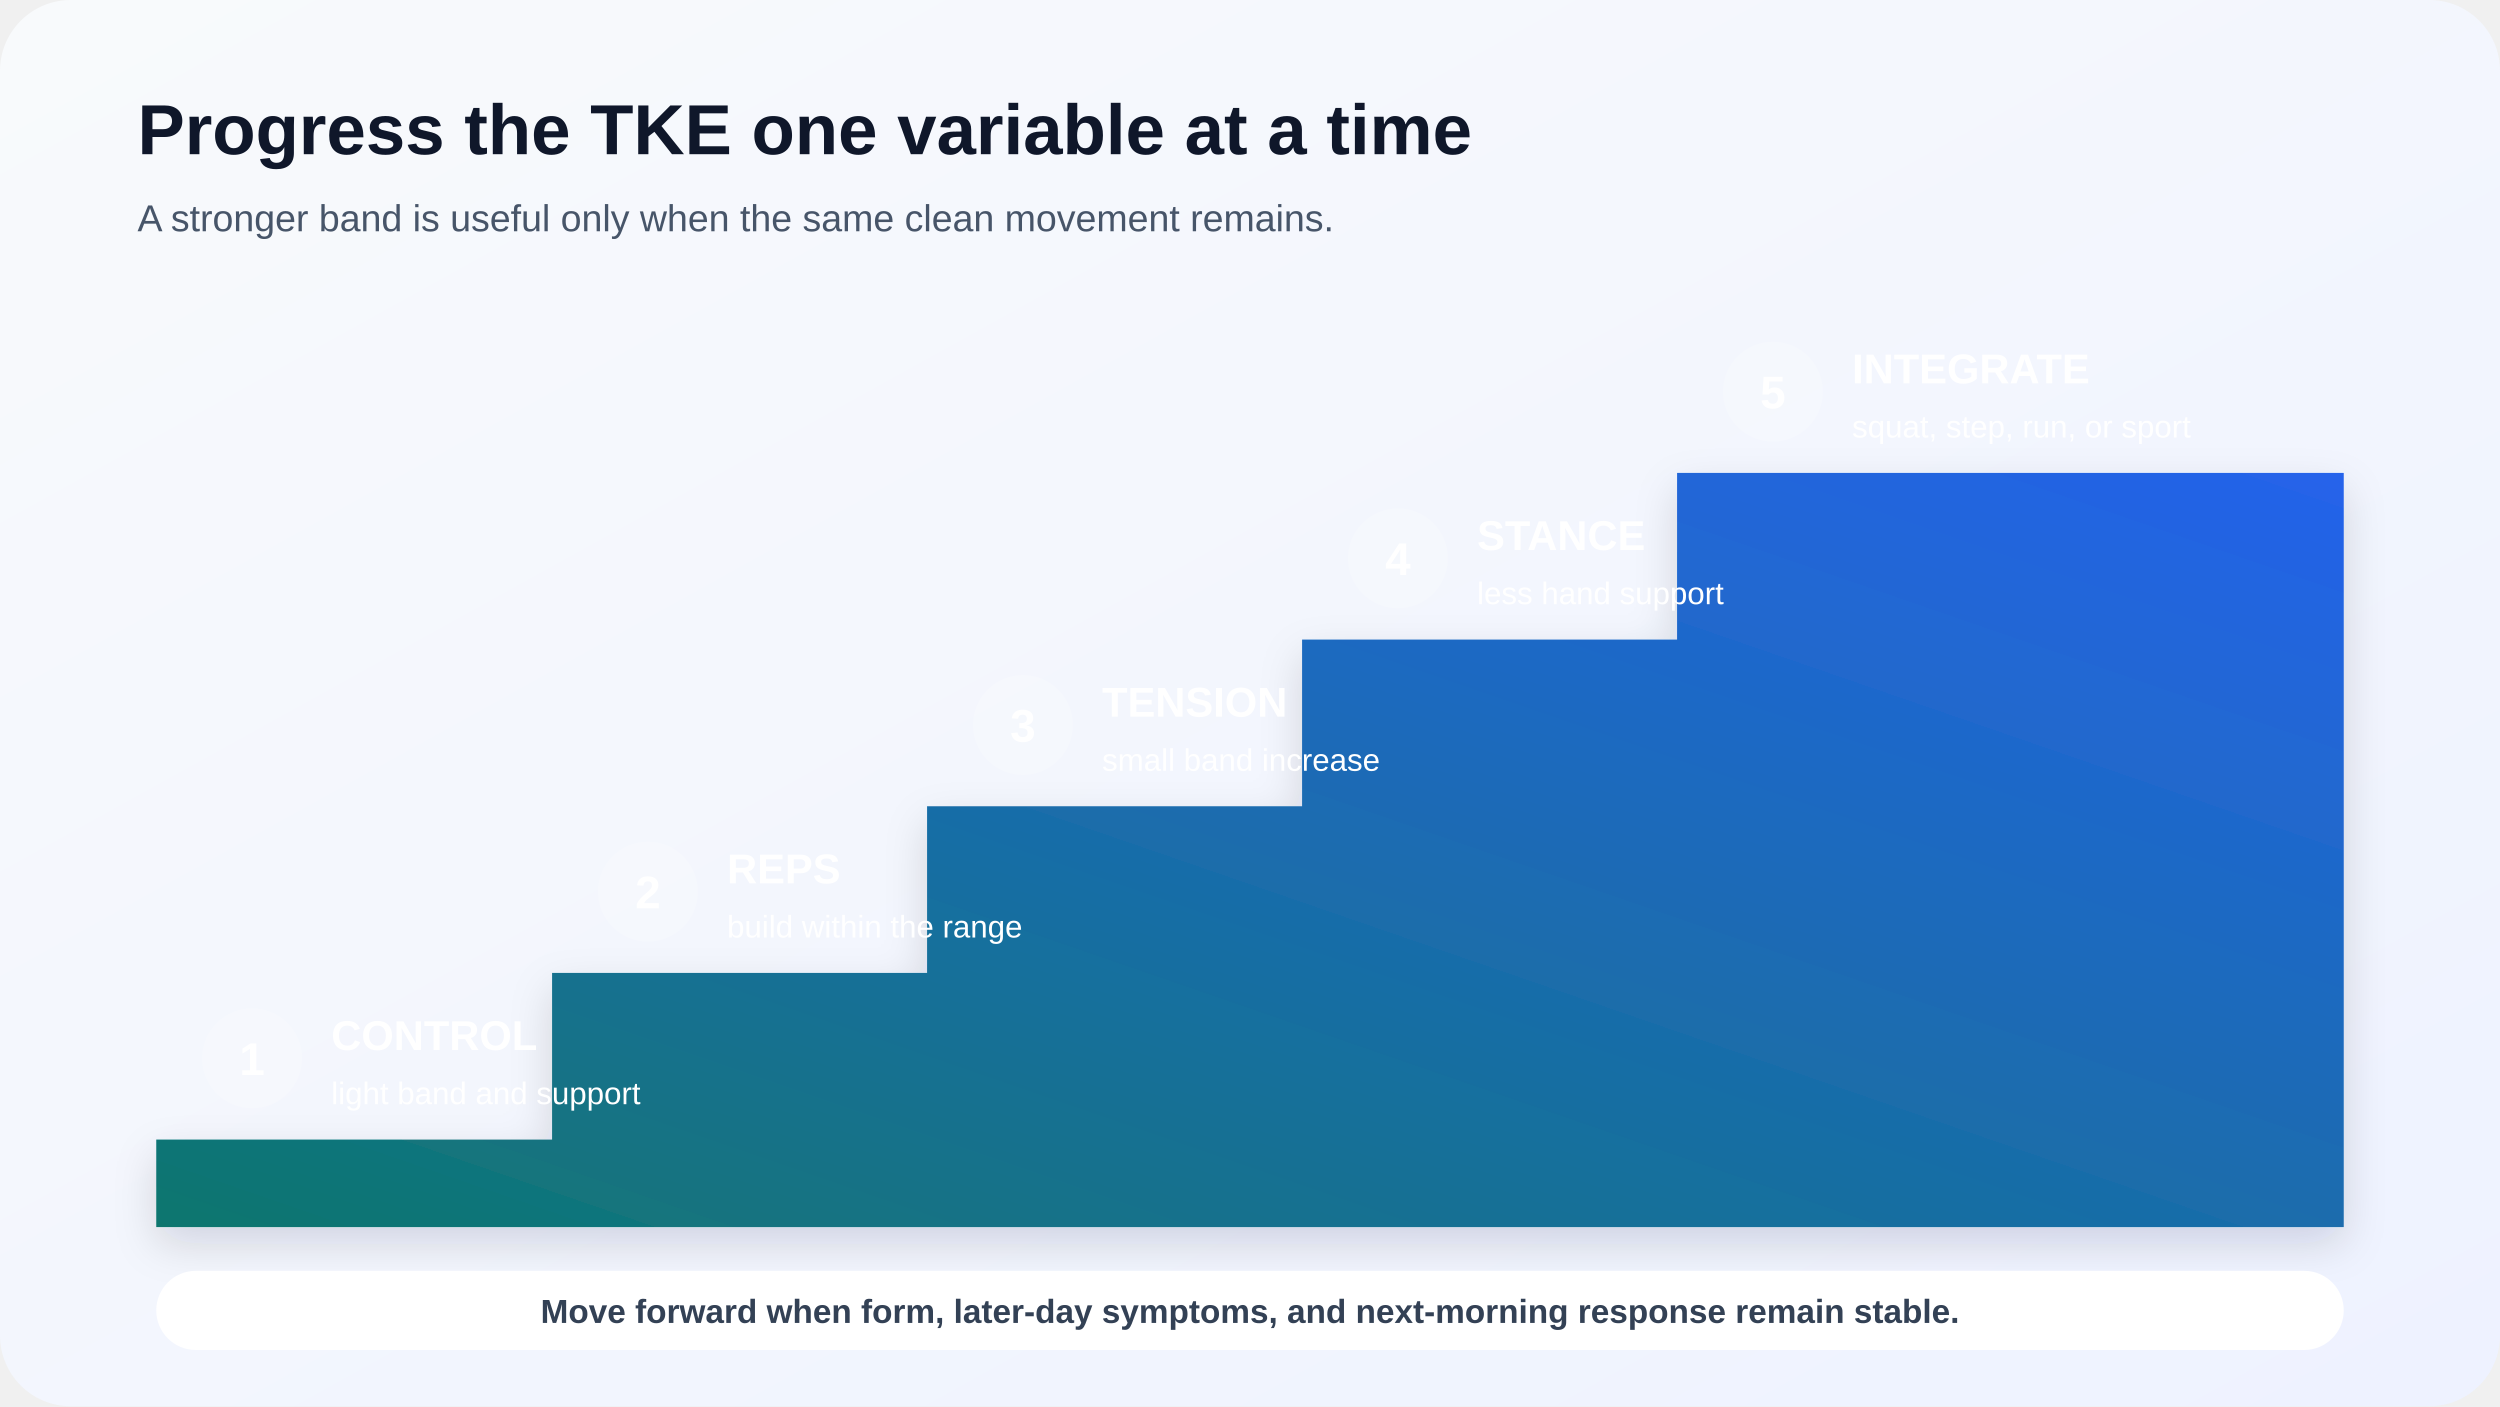
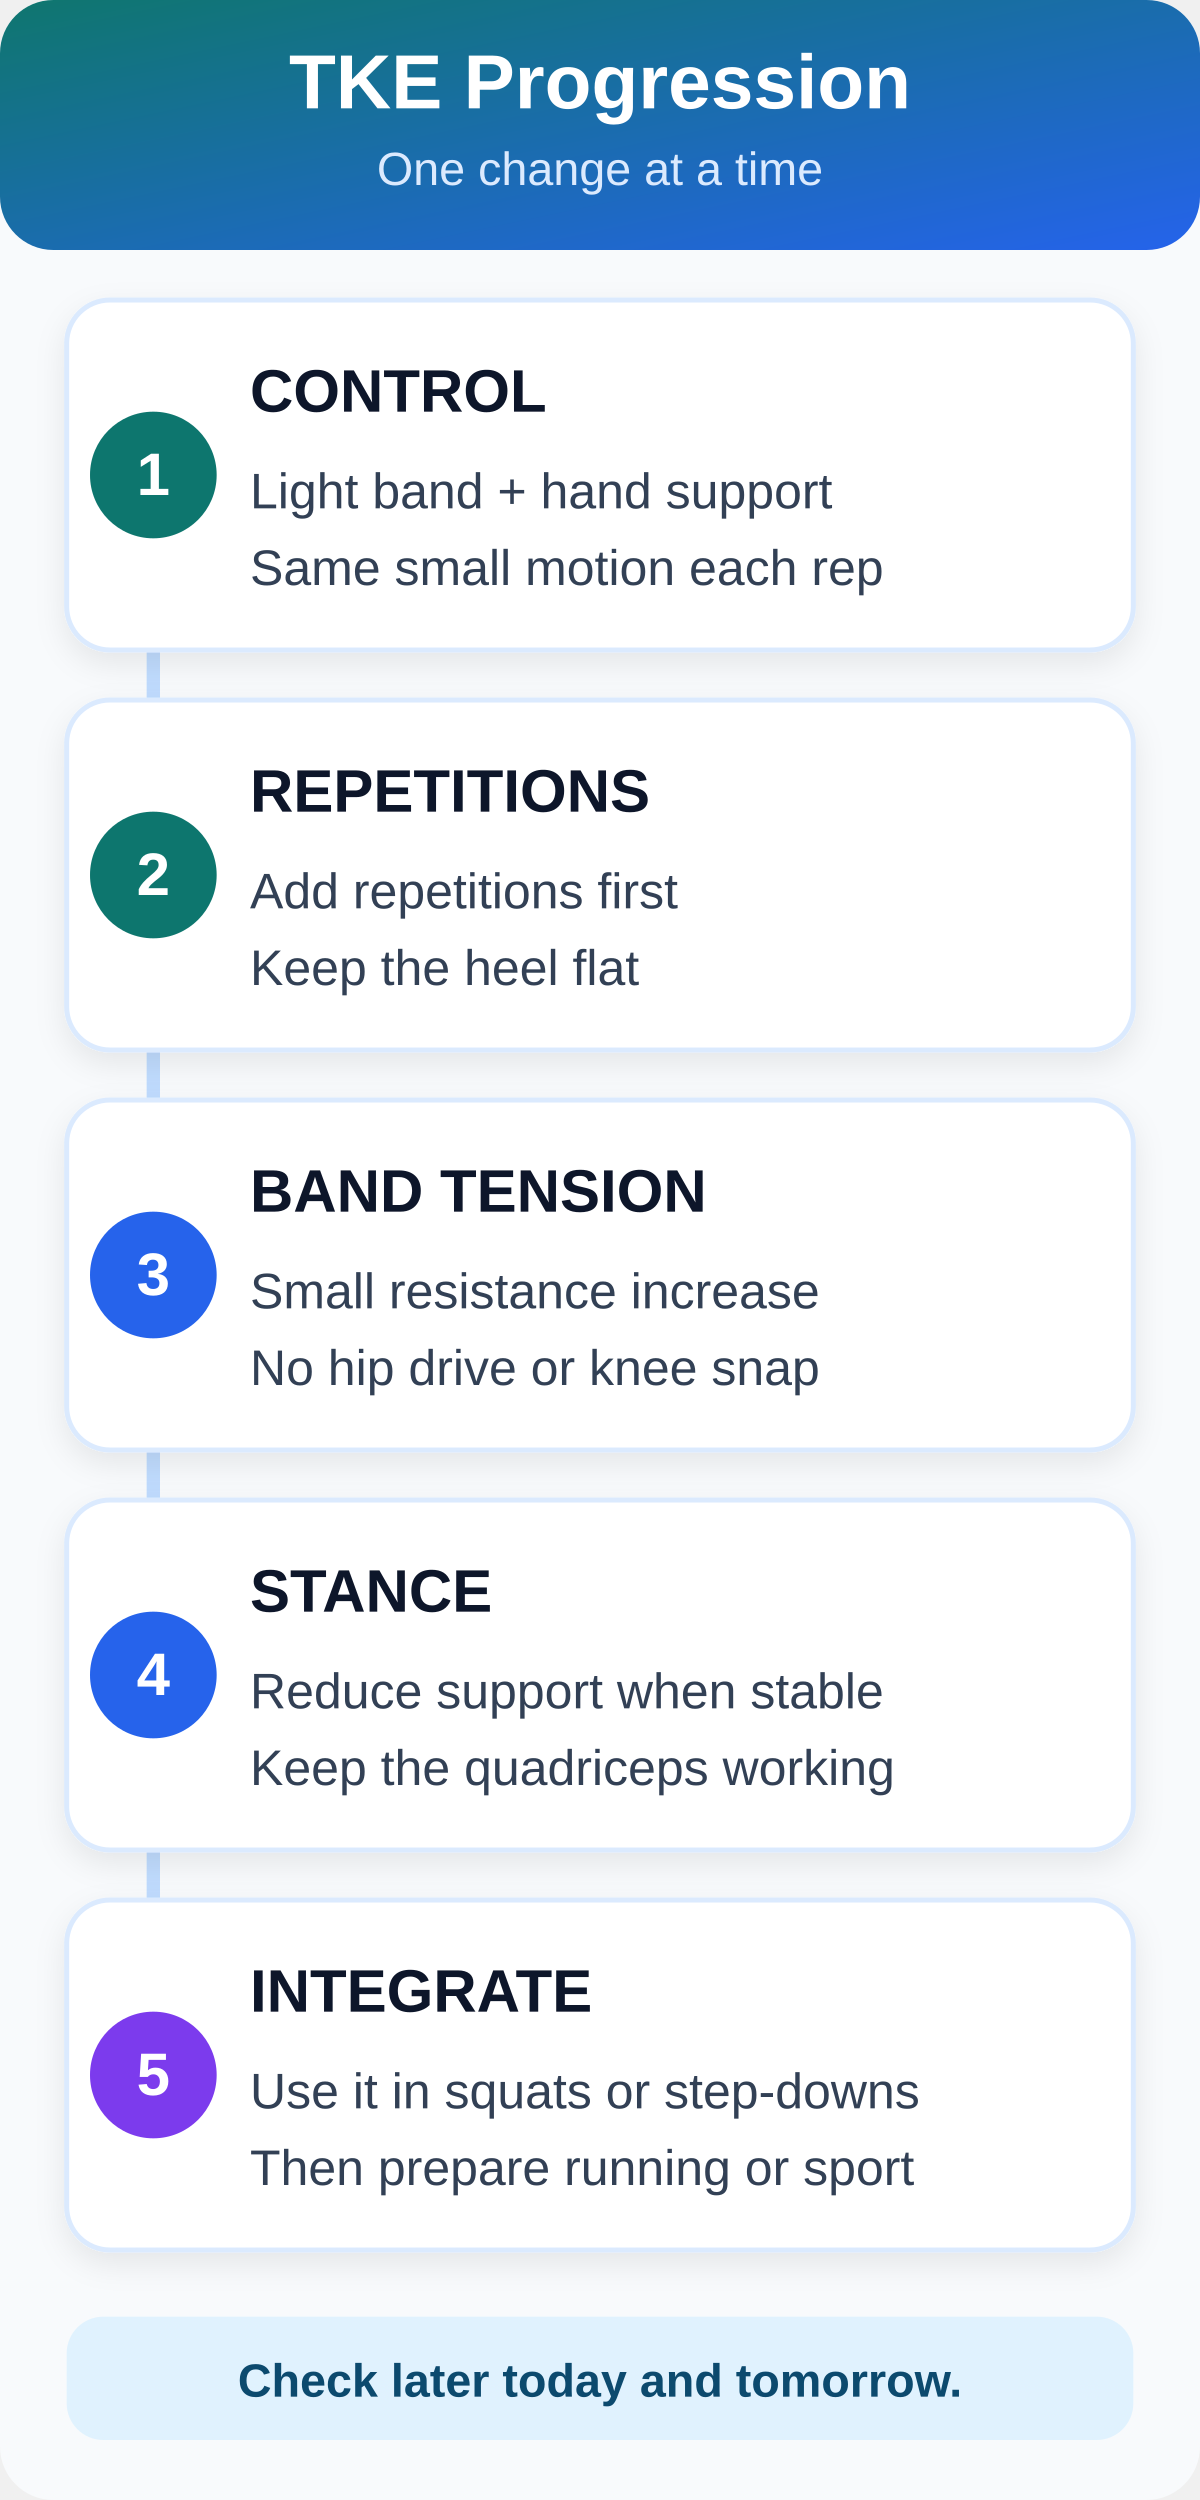
- <svg xmlns="http://www.w3.org/2000/svg" viewBox="0 0 1200 675" role="img" aria-labelledby="title desc">
+ <svg xmlns="http://www.w3.org/2000/svg" viewBox="0 0 720 1500" role="img" aria-labelledby="title description">
  <defs>
-     <linearGradient id="bg" x1="0" y1="0" x2="1" y2="1">
-       <stop stop-color="#f8fafc" />
-       <stop offset="1" stop-color="#eef2ff" />
-     </linearGradient>
-     <linearGradient id="steps" x1="0" y1="1" x2="1" y2="0">
-       <stop stop-color="#0f766e" />
+     <filter id="shadow" x="-20%" y="-20%" width="140%" height="140%">
+       <feDropShadow dx="0" dy="7" stdDeviation="9" flood-color="#0f172a" flood-opacity="0.08" />
+     </filter>
+     <linearGradient id="header" x1="0" y1="0" x2="1" y2="1">
+       <stop offset="0" stop-color="#0f766e" />
      <stop offset="1" stop-color="#2563eb" />
    </linearGradient>
-     <filter id="shadow">
-       <feDropShadow dx="0" dy="8" stdDeviation="10" flood-color="#0f172a" flood-opacity=".14" />
-     </filter>
  </defs>
-   <rect width="1200" height="675" rx="34" fill="url(#bg)" />
-   <text x="66" y="74" font-family="Arial, sans-serif" font-size="34" font-weight="700" fill="#0f172a">Progress the TKE one variable at a time</text>
-   <text x="66" y="111" font-family="Arial, sans-serif" font-size="18" fill="#475569">A stronger band is useful only when the same clean movement remains.</text>
+   <rect width="720" height="1500" rx="32" fill="#f8fafc" />
+   <rect width="720" height="150" rx="32" fill="url(#header)" />
+   <text x="360" y="65" text-anchor="middle" fill="#ffffff" font-family="Arial, Helvetica, sans-serif" font-size="46" font-weight="700">TKE Progression</text>
+   <text x="360" y="111" text-anchor="middle" fill="#dbeafe" font-family="Arial, Helvetica, sans-serif" font-size="28">One change at a time</text>
+   <path d="M92 285 V1265" fill="none" stroke="#bfdbfe" stroke-width="8" stroke-linecap="round" />
  <g filter="url(#shadow)">
-     <path d="M75 547H265V467H445V387H625V307H805V227H1125V589H75Z" fill="url(#steps)" />
+     <rect x="40" y="180" width="640" height="210" rx="26" fill="#ffffff" stroke="#dbeafe" stroke-width="3" />
+     <circle cx="92" cy="285" r="38" fill="#0f766e" />
+     <text x="92" y="297" text-anchor="middle" fill="#ffffff" font-family="Arial, Helvetica, sans-serif" font-size="36" font-weight="700">1</text>
+     <text x="150" y="247" fill="#0f172a" font-family="Arial, Helvetica, sans-serif" font-size="36" font-weight="700">CONTROL</text>
+     <text x="150" y="305" fill="#334155" font-family="Arial, Helvetica, sans-serif" font-size="30">Light band + hand support</text>
+     <text x="150" y="351" fill="#334155" font-family="Arial, Helvetica, sans-serif" font-size="30">Same small motion each rep</text>
  </g>
-   <g font-family="Arial, sans-serif" fill="#fff">
-     <g transform="translate(95 482)">
-       <circle cx="26" cy="26" r="24" fill="#fff" fill-opacity=".18" />
-       <text x="26" y="34" text-anchor="middle" font-size="22" font-weight="700">1</text>
-       <text x="64" y="22" font-size="20" font-weight="700">CONTROL</text>
-       <text x="64" y="48" font-size="15">light band and support</text>
-     </g>
-     <g transform="translate(285 402)">
-       <circle cx="26" cy="26" r="24" fill="#fff" fill-opacity=".18" />
-       <text x="26" y="34" text-anchor="middle" font-size="22" font-weight="700">2</text>
-       <text x="64" y="22" font-size="20" font-weight="700">REPS</text>
-       <text x="64" y="48" font-size="15">build within the range</text>
-     </g>
-     <g transform="translate(465 322)">
-       <circle cx="26" cy="26" r="24" fill="#fff" fill-opacity=".18" />
-       <text x="26" y="34" text-anchor="middle" font-size="22" font-weight="700">3</text>
-       <text x="64" y="22" font-size="20" font-weight="700">TENSION</text>
-       <text x="64" y="48" font-size="15">small band increase</text>
-     </g>
-     <g transform="translate(645 242)">
-       <circle cx="26" cy="26" r="24" fill="#fff" fill-opacity=".18" />
-       <text x="26" y="34" text-anchor="middle" font-size="22" font-weight="700">4</text>
-       <text x="64" y="22" font-size="20" font-weight="700">STANCE</text>
-       <text x="64" y="48" font-size="15">less hand support</text>
-     </g>
-     <g transform="translate(825 162)">
-       <circle cx="26" cy="26" r="24" fill="#fff" fill-opacity=".18" />
-       <text x="26" y="34" text-anchor="middle" font-size="22" font-weight="700">5</text>
-       <text x="64" y="22" font-size="20" font-weight="700">INTEGRATE</text>
-       <text x="64" y="48" font-size="15">squat, step, run, or sport</text>
-     </g>
+   <g filter="url(#shadow)">
+     <rect x="40" y="420" width="640" height="210" rx="26" fill="#ffffff" stroke="#dbeafe" stroke-width="3" />
+     <circle cx="92" cy="525" r="38" fill="#0f766e" />
+     <text x="92" y="537" text-anchor="middle" fill="#ffffff" font-family="Arial, Helvetica, sans-serif" font-size="36" font-weight="700">2</text>
+     <text x="150" y="487" fill="#0f172a" font-family="Arial, Helvetica, sans-serif" font-size="36" font-weight="700">REPETITIONS</text>
+     <text x="150" y="545" fill="#334155" font-family="Arial, Helvetica, sans-serif" font-size="30">Add repetitions first</text>
+     <text x="150" y="591" fill="#334155" font-family="Arial, Helvetica, sans-serif" font-size="30">Keep the heel flat</text>
  </g>
-   <g font-family="Arial, sans-serif">
-     <rect x="75" y="610" width="1050" height="38" rx="19" fill="#fff" />
-     <text x="600" y="635" text-anchor="middle" font-size="16" font-weight="700" fill="#334155">Move forward when form, later-day symptoms, and next-morning response remain stable.</text>
+   <g filter="url(#shadow)">
+     <rect x="40" y="660" width="640" height="210" rx="26" fill="#ffffff" stroke="#dbeafe" stroke-width="3" />
+     <circle cx="92" cy="765" r="38" fill="#2563eb" />
+     <text x="92" y="777" text-anchor="middle" fill="#ffffff" font-family="Arial, Helvetica, sans-serif" font-size="36" font-weight="700">3</text>
+     <text x="150" y="727" fill="#0f172a" font-family="Arial, Helvetica, sans-serif" font-size="36" font-weight="700">BAND TENSION</text>
+     <text x="150" y="785" fill="#334155" font-family="Arial, Helvetica, sans-serif" font-size="30">Small resistance increase</text>
+     <text x="150" y="831" fill="#334155" font-family="Arial, Helvetica, sans-serif" font-size="30">No hip drive or knee snap</text>
  </g>
+   <g filter="url(#shadow)">
+     <rect x="40" y="900" width="640" height="210" rx="26" fill="#ffffff" stroke="#dbeafe" stroke-width="3" />
+     <circle cx="92" cy="1005" r="38" fill="#2563eb" />
+     <text x="92" y="1017" text-anchor="middle" fill="#ffffff" font-family="Arial, Helvetica, sans-serif" font-size="36" font-weight="700">4</text>
+     <text x="150" y="967" fill="#0f172a" font-family="Arial, Helvetica, sans-serif" font-size="36" font-weight="700">STANCE</text>
+     <text x="150" y="1025" fill="#334155" font-family="Arial, Helvetica, sans-serif" font-size="30">Reduce support when stable</text>
+     <text x="150" y="1071" fill="#334155" font-family="Arial, Helvetica, sans-serif" font-size="30">Keep the quadriceps working</text>
+   </g>
+   <g filter="url(#shadow)">
+     <rect x="40" y="1140" width="640" height="210" rx="26" fill="#ffffff" stroke="#dbeafe" stroke-width="3" />
+     <circle cx="92" cy="1245" r="38" fill="#7c3aed" />
+     <text x="92" y="1257" text-anchor="middle" fill="#ffffff" font-family="Arial, Helvetica, sans-serif" font-size="36" font-weight="700">5</text>
+     <text x="150" y="1207" fill="#0f172a" font-family="Arial, Helvetica, sans-serif" font-size="36" font-weight="700">INTEGRATE</text>
+     <text x="150" y="1265" fill="#334155" font-family="Arial, Helvetica, sans-serif" font-size="30">Use it in squats or step-downs</text>
+     <text x="150" y="1311" fill="#334155" font-family="Arial, Helvetica, sans-serif" font-size="30">Then prepare running or sport</text>
+   </g>
+   <rect x="40" y="1390" width="640" height="74" rx="22" fill="#e0f2fe" />
+   <text x="360" y="1438" text-anchor="middle" fill="#0c4a6e" font-family="Arial, Helvetica, sans-serif" font-size="28" font-weight="700">Check later today and tomorrow.</text>
</svg>
